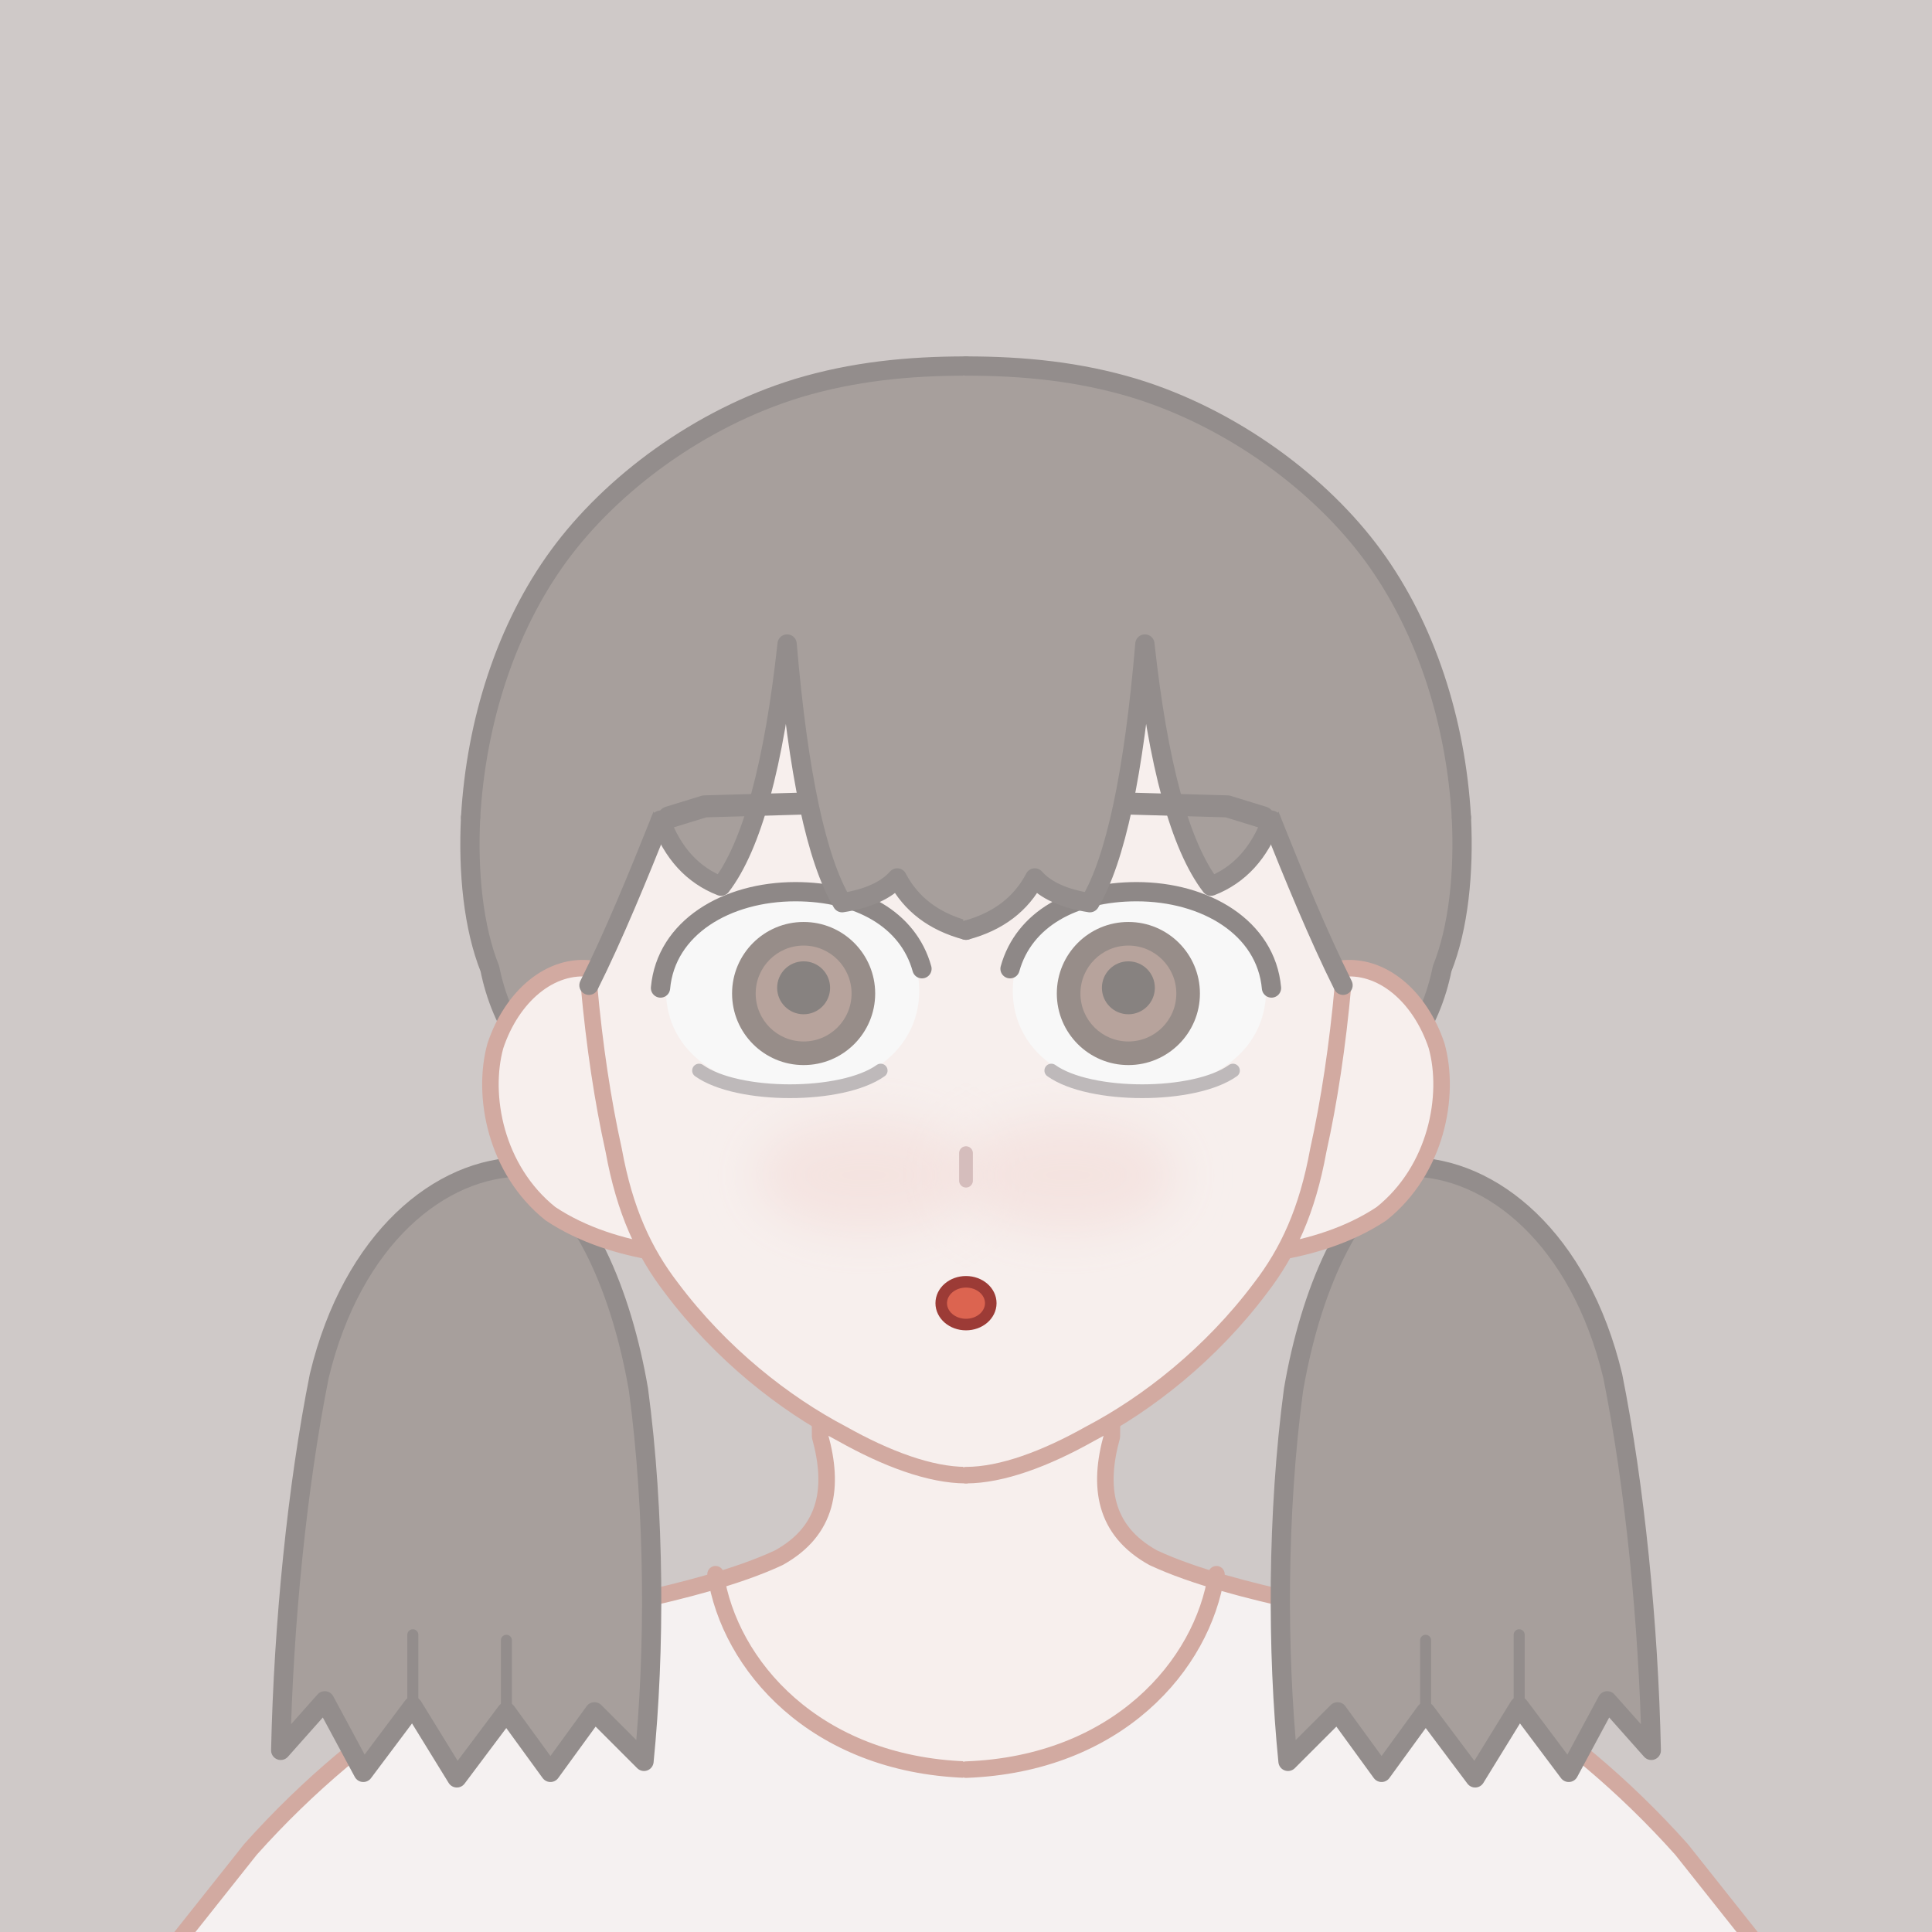
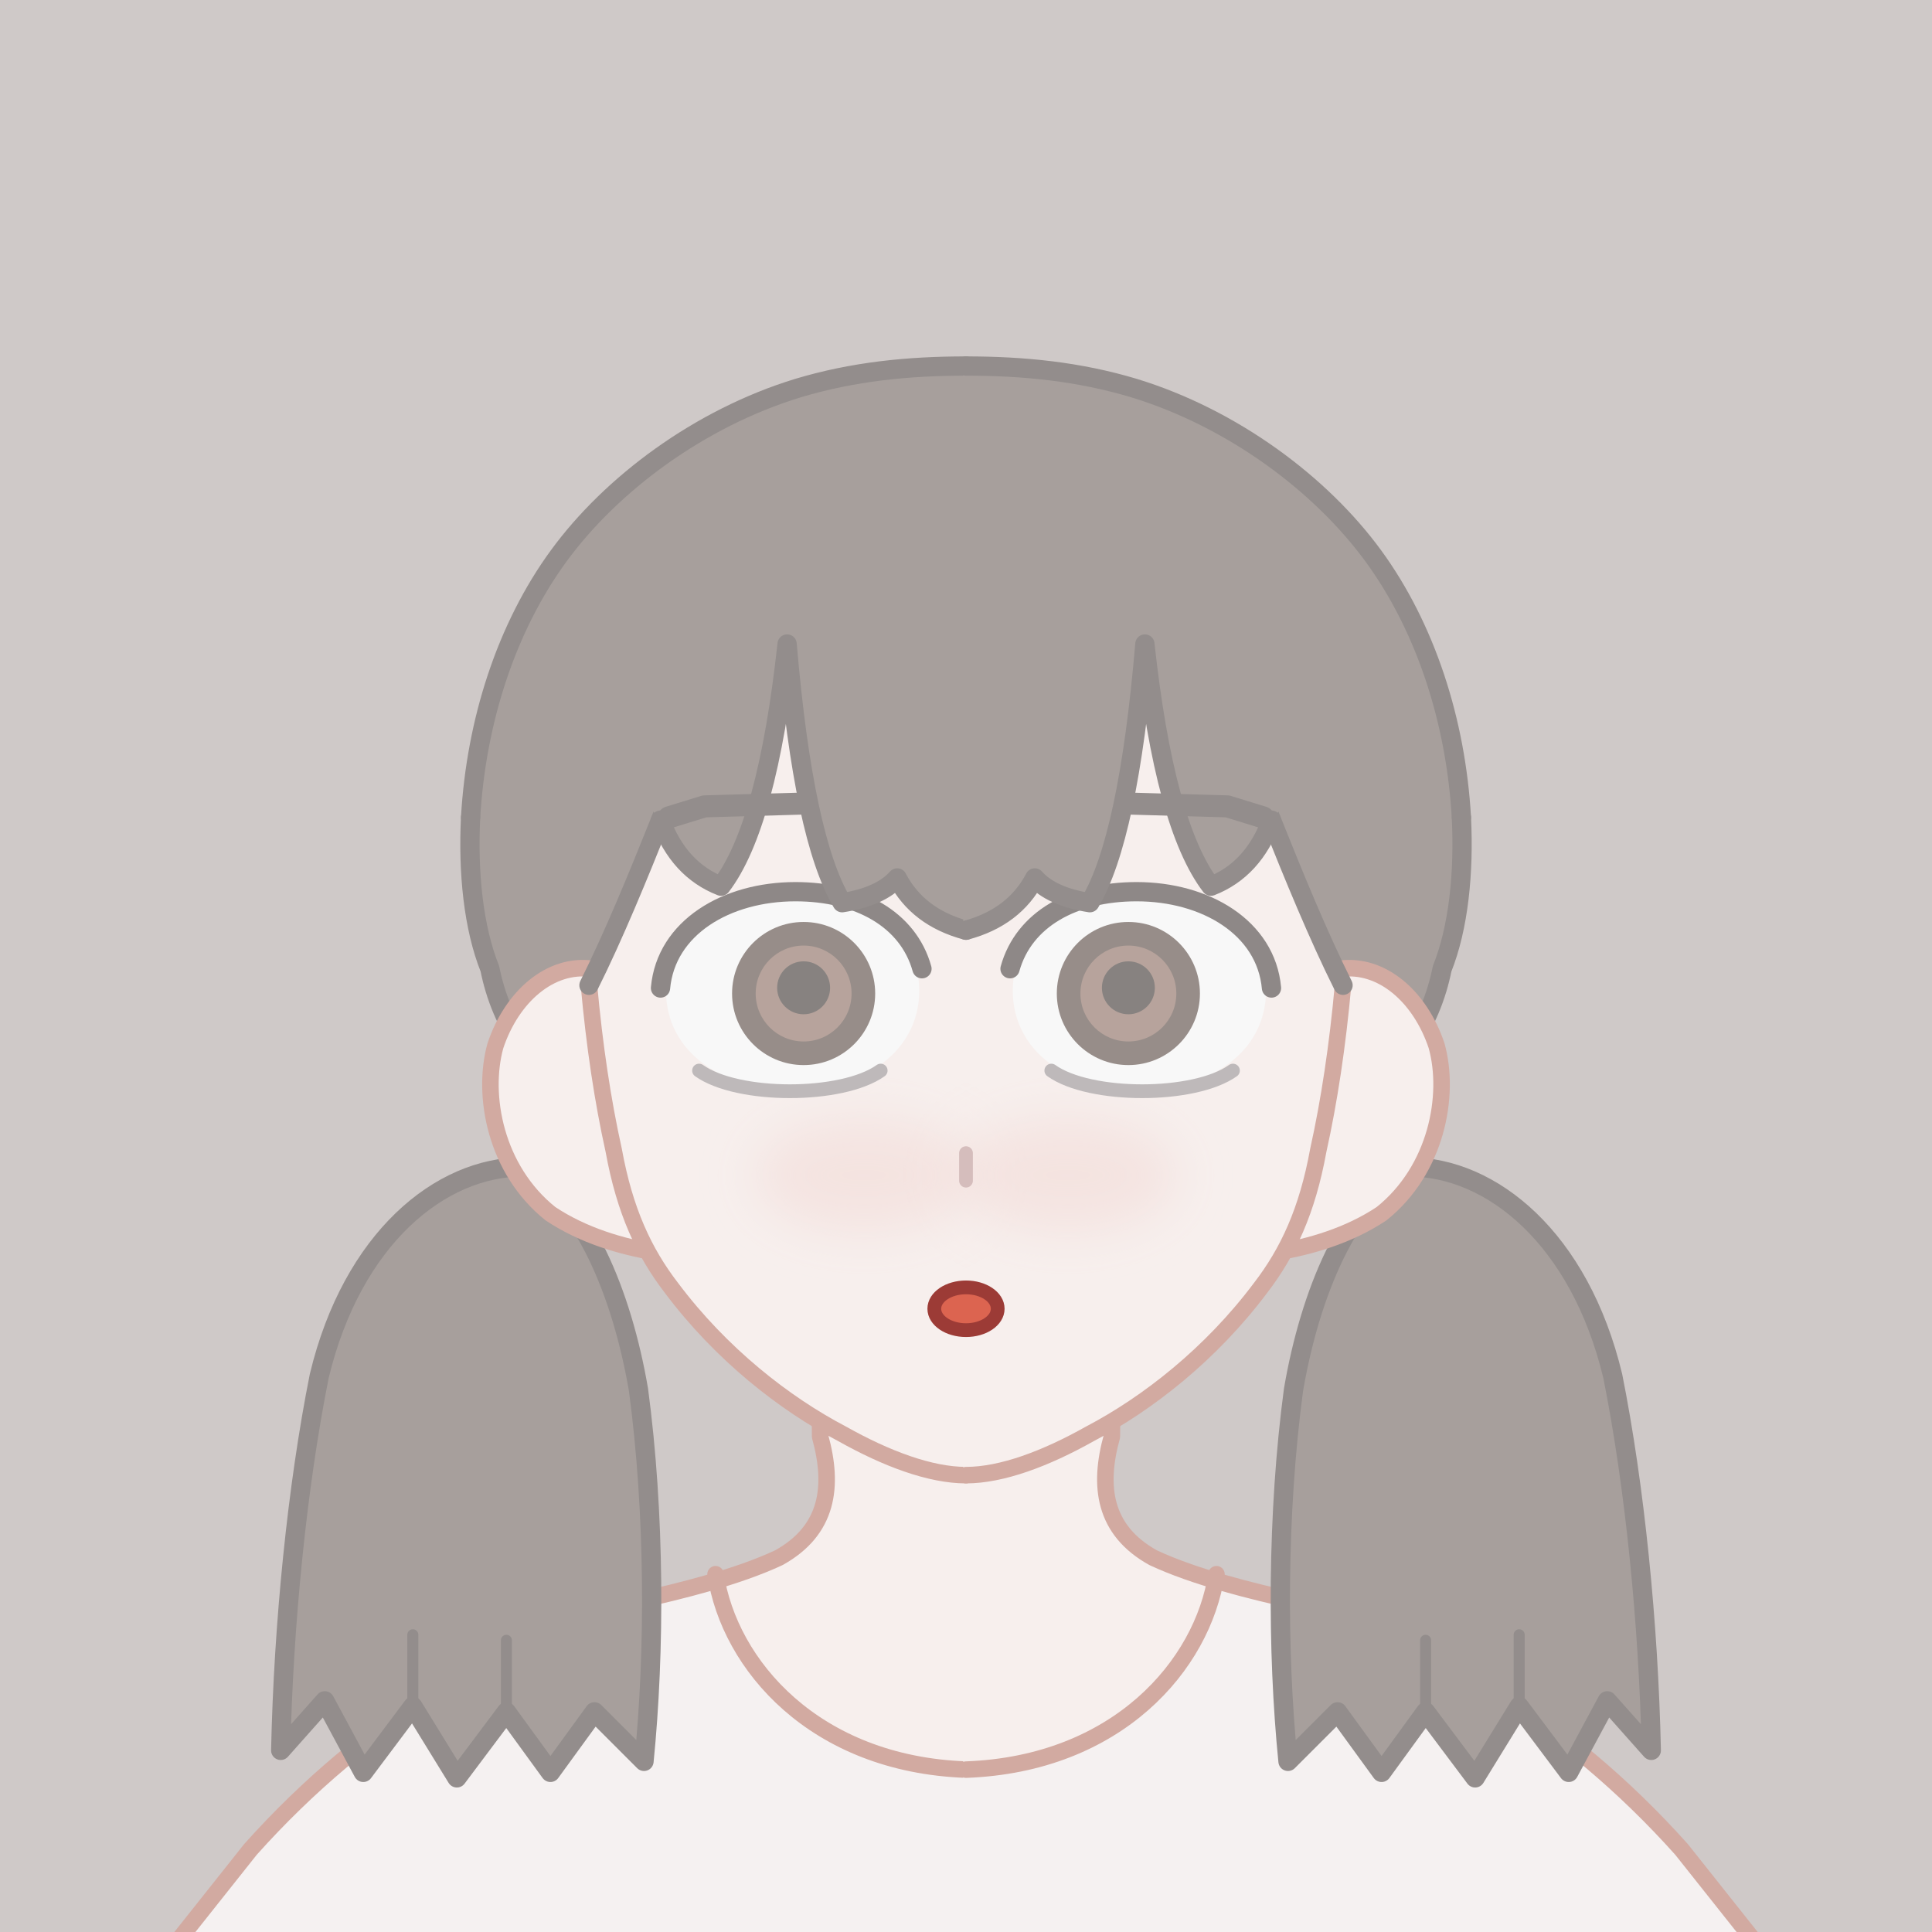
<svg xmlns="http://www.w3.org/2000/svg" width="702" height="702" viewBox="0 0 702 702">
  <defs>
    <clipPath id="clip-path-1">
      <path d="M242 389.2 L386 389.2 L386 464.8 L242 464.8 Z" />
    </clipPath>
    <filter id="filter-1" filterUnits="userSpaceOnUse" x="245" y="377" width="138" height="100" color-interpolation-filters="sRGB">
      <feGaussianBlur in="SourceGraphic" stdDeviation="9" color-interpolation-filters="linearRGB" />
    </filter>
    <clipPath id="clip-path-2">
      <path d="M460 389.2 L316 389.2 L316 464.8 L460 464.8 Z" />
    </clipPath>
    <filter id="filter-2" filterUnits="userSpaceOnUse" x="319" y="377" width="138" height="100" color-interpolation-filters="sRGB">
      <feGaussianBlur in="SourceGraphic" stdDeviation="9" color-interpolation-filters="linearRGB" />
    </filter>
    <clipPath id="clip-path-3">
      <path d="M242 360 C242 338 262 326 288 326 C314 326 334 338 334 360 C334 382 314 396 288 396 C262 396 242 382 242 360 Z" />
    </clipPath>
    <clipPath id="clip-path-4">
      <path d="M460 360 C460 338 440 326 414 326 C388 326 368 338 368 360 C368 382 388 396 414 396 C440 396 460 382 460 360 Z" />
    </clipPath>
  </defs>
  <g id="_ref">
    <g opacity="0.5">
      <rect x="0" y="0" width="702" height="702" fill="#ada19f" />
      <g data-layer="body">
        <g>
          <path d="M260 573 L230 582 C183 596 133 625 91 672 L60 712 L352 712 L352 643 C296 641 265 605 260 573 Z" fill="#f9f2f1" />
          <path d="M296 490 L298 522 C303 540 301 556 283 566 L260 573 C265 605 296 641 352 643 L352 490 Z" fill="#fdeeea" />
          <path d="M230 582 C183 596 133 625 91 672 L64 706" fill="none" stroke="#b46352" stroke-width="6" stroke-linecap="round" stroke-linejoin="round" />
          <path d="M296 500 C298 510 298 516 298 522 C303 540 301 556 283 566 C268 573 248 578 230 582" fill="none" stroke="#b46352" stroke-width="6" stroke-linecap="round" stroke-linejoin="round" />
          <path d="M260 572 C265 605 296 641 351 643" fill="none" stroke="#b46352" stroke-width="6" stroke-linecap="round" stroke-linejoin="round" />
        </g>
        <g>
          <path d="M442 573 L472 582 C519 596 569 625 611 672 L642 712 L350 712 L350 643 C406 641 437 605 442 573 Z" fill="#f9f2f1" />
          <path d="M406 490 L404 522 C399 540 401 556 419 566 L442 573 C437 605 406 641 350 643 L350 490 Z" fill="#fdeeea" />
          <path d="M472 582 C519 596 569 625 611 672 L638 706" fill="none" stroke="#b46352" stroke-width="6" stroke-linecap="round" stroke-linejoin="round" />
          <path d="M406 500 C404 510 404 516 404 522 C399 540 401 556 419 566 C434 573 454 578 472 582" fill="none" stroke="#b46352" stroke-width="6" stroke-linecap="round" stroke-linejoin="round" />
          <path d="M442 572 C437 605 406 641 351 643" fill="none" stroke="#b46352" stroke-width="6" stroke-linecap="round" stroke-linejoin="round" />
        </g>
      </g>
      <g data-layer="hairMid">
        <g>
          <path d="M190 424 C160 424 128 450 116 500 C108 540 103 590 102 636 L118 618 L132 644 L150 620 L166 646 L184 622 L200 644 L216 622 L234 640 C238 600 238 550 232 505 C226 470 212 436 190 424 Z" fill="#5d4e48" />
          <path d="M190 424 C160 424 128 450 116 500 C108 540 103 590 102 636 L118 618 L132 644 L150 620 L166 646 L184 622 L200 644 L216 622 L234 640 C238 600 238 550 232 505 C226 470 212 436 190 424 Z" fill="none" stroke="#352a27" stroke-width="7" stroke-linecap="round" stroke-linejoin="round" />
          <line x1="150" y1="620" x2="150" y2="594" fill="none" stroke="#352a27" stroke-width="4" stroke-linecap="round" stroke-linejoin="round" />
          <line x1="184" y1="622" x2="184" y2="596" fill="none" stroke="#352a27" stroke-width="4" stroke-linecap="round" stroke-linejoin="round" />
        </g>
        <g>
          <path d="M512 424 C542 424 574 450 586 500 C594 540 599 590 600 636 L584 618 L570 644 L552 620 L536 646 L518 622 L502 644 L486 622 L468 640 C464 600 464 550 470 505 C476 470 490 436 512 424 Z" fill="#5d4e48" />
          <path d="M512 424 C542 424 574 450 586 500 C594 540 599 590 600 636 L584 618 L570 644 L552 620 L536 646 L518 622 L502 644 L486 622 L468 640 C464 600 464 550 470 505 C476 470 490 436 512 424 Z" fill="none" stroke="#352a27" stroke-width="7" stroke-linecap="round" stroke-linejoin="round" />
          <line x1="552" y1="620" x2="552" y2="594" fill="none" stroke="#352a27" stroke-width="4" stroke-linecap="round" stroke-linejoin="round" />
          <line x1="518" y1="622" x2="518" y2="596" fill="none" stroke="#352a27" stroke-width="4" stroke-linecap="round" stroke-linejoin="round" />
        </g>
      </g>
      <g data-layer="hairBase">
        <g>
          <path d="M352 133 L351 133 C330 133 310 135 290 141 C254 152 222 176 203 202 C184 228 173 262 171 297 C170 317 172 337 178 352 C180 362 184 372 190 380 L198 386 L352 386 Z" fill="#5d4e48" />
          <path d="M351 133 C330 133 310 135 290 141 C254 152 222 176 203 202 C184 228 173 262 171 297" fill="none" stroke="#352a27" stroke-width="7" stroke-linecap="round" stroke-linejoin="round" />
          <path d="M171 297 C170 317 172 337 178 352 C180 362 184 372 190 380" fill="none" stroke="#352a27" stroke-width="7" stroke-linecap="round" stroke-linejoin="round" />
        </g>
        <g>
          <path d="M350 133 L351 133 C372 133 392 135 412 141 C448 152 480 176 499 202 C518 228 529 262 531 297 C532 317 530 337 524 352 C522 362 518 372 512 380 L504 386 L350 386 Z" fill="#5d4e48" />
          <path d="M351 133 C372 133 392 135 412 141 C448 152 480 176 499 202 C518 228 529 262 531 297" fill="none" stroke="#352a27" stroke-width="7" stroke-linecap="round" stroke-linejoin="round" />
          <path d="M531 297 C532 317 530 337 524 352 C522 362 518 372 512 380" fill="none" stroke="#352a27" stroke-width="7" stroke-linecap="round" stroke-linejoin="round" />
        </g>
      </g>
      <g data-layer="ear">
        <g>
          <path d="M215 352 C200 350 186 362 180 380 C175 398 180 425 200 441 C212 449 226 453 238 455 L225 380 Z" fill="#fdeeea" />
          <path d="M215 352 C200 350 186 362 180 380 C175 398 180 425 200 441 C212 449 226 453 238 455" fill="none" stroke="#b46352" stroke-width="6" stroke-linecap="round" stroke-linejoin="round" />
        </g>
        <g>
          <path d="M487 352 C502 350 516 362 522 380 C527 398 522 425 502 441 C490 449 476 453 464 455 L477 380 Z" fill="#fdeeea" />
          <path d="M487 352 C502 350 516 362 522 380 C527 398 522 425 502 441 C490 449 476 453 464 455" fill="none" stroke="#b46352" stroke-width="6" stroke-linecap="round" stroke-linejoin="round" />
        </g>
      </g>
      <g data-layer="face">
        <g>
          <path d="M352 200 L351 200 C322 200 296 208 278 228 C262 246 250 272 240 298 C232 318 223 340 214 358 C216 380 219 400 223 418 C227 440 234 455 244 468 C262 492 285 510 306 521 C322 530 338 536 351 536 L352 536 Z" fill="#fdeeea" />
          <path d="M214 358 C216 380 219 400 223 418 C227 440 234 455 244 468 C262 492 285 510 306 521 C322 530 338 536 351 536" fill="none" stroke="#b46352" stroke-width="6" stroke-linecap="round" stroke-linejoin="round" />
        </g>
        <g>
          <path d="M350 200 L351 200 C380 200 406 208 424 228 C440 246 452 272 462 298 C470 318 479 340 488 358 C486 380 483 400 479 418 C475 440 468 455 458 468 C440 492 417 510 396 521 C380 530 364 536 351 536 L350 536 Z" fill="#fdeeea" />
          <path d="M488 358 C486 380 483 400 479 418 C475 440 468 455 458 468 C440 492 417 510 396 521 C380 530 364 536 351 536" fill="none" stroke="#b46352" stroke-width="6" stroke-linecap="round" stroke-linejoin="round" />
        </g>
      </g>
      <g data-layer="makeup">
        <g clip-path="url(#clip-path-1)">
          <g filter="url(#filter-1)">
            <ellipse cx="314" cy="427" rx="40" ry="21" fill="#f3bfb8" opacity="0.5" />
          </g>
        </g>
        <g clip-path="url(#clip-path-2)">
          <g filter="url(#filter-2)">
            <ellipse cx="388" cy="427" rx="40" ry="21" fill="#f3bfb8" opacity="0.5" />
          </g>
        </g>
      </g>
      <g data-layer="mouth">
        <line x1="351" y1="419" x2="351" y2="429" fill="none" stroke="#b98a88" stroke-width="5" stroke-linecap="round" />
      </g>
      <g data-layer="eye">
        <path d="M242 360 C242 338 262 326 288 326 C314 326 334 338 334 360 C334 382 314 396 288 396 C262 396 242 382 242 360 Z" fill="#ffffff" />
        <g clip-path="url(#clip-path-3)">
          <g>
            <circle cx="292" cy="361" r="26" fill="#3e2a22" />
            <circle cx="292" cy="361" r="17.42" fill="#7e5647" />
            <circle cx="292" cy="358.92" r="9.62" fill="#1e1410" />
          </g>
        </g>
        <g>
          <path d="M254 389 C268 399 306 399 320 389" fill="none" stroke="#8b8284" stroke-width="5" stroke-linecap="round" />
          <path d="M240 359 C242 337 264 324 289 324 C312 324 330 334 335 352" fill="none" stroke="#2b201d" stroke-width="7" stroke-linecap="round" stroke-linejoin="round" />
        </g>
        <g>
          <path d="M460 360 C460 338 440 326 414 326 C388 326 368 338 368 360 C368 382 388 396 414 396 C440 396 460 382 460 360 Z" fill="#ffffff" />
          <g clip-path="url(#clip-path-4)">
            <g>
              <circle cx="410" cy="361" r="26" fill="#3e2a22" />
              <circle cx="410" cy="361" r="17.42" fill="#7e5647" />
              <circle cx="410" cy="358.92" r="9.62" fill="#1e1410" />
            </g>
          </g>
          <g>
            <path d="M448 389 C434 399 396 399 382 389" fill="none" stroke="#8b8284" stroke-width="5" stroke-linecap="round" />
            <path d="M462 359 C460 337 438 324 413 324 C390 324 372 334 367 352" fill="none" stroke="#2b201d" stroke-width="7" stroke-linecap="round" stroke-linejoin="round" />
          </g>
        </g>
      </g>
      <g data-layer="hairLine">
        <path d="M351 200 C322 200 296 208 278 228 C262 246 250 272 240 298 C232 318 223 340 214 358" fill="none" stroke="#352a27" stroke-width="7" stroke-linecap="round" stroke-linejoin="round" />
        <path d="M351 200 C380 200 406 208 424 228 C440 246 452 272 462 298 C470 318 479 340 488 358" fill="none" stroke="#352a27" stroke-width="7" stroke-linecap="round" stroke-linejoin="round" />
      </g>
      <g data-layer="hairFront">
        <g>
          <path d="M240 298 C244.4 310 251.733 318 262 322 C273.2 307.333 281.2 278 286 234 C290 281 296.667 312.333 306 328 C315.333 326.533 322 323.533 326 319 C331 328.533 339.333 334.867 351 338 L352 338 L352 150 L200 250 Z" fill="#5d4e48" />
          <path d="M240 298 C244.4 310 251.733 318 262 322 C273.2 307.333 281.2 278 286 234 C290 281 296.667 312.333 306 328 C315.333 326.533 322 323.533 326 319 C331 328.533 339.333 334.867 351 338" fill="none" stroke="#352a27" stroke-width="7" stroke-linecap="round" stroke-linejoin="round" />
        </g>
        <g>
          <path d="M462 298 C457.6 310 450.267 318 440 322 C428.8 307.333 420.8 278 416 234 C412 281 405.333 312.333 396 328 C386.667 326.533 380 323.533 376 319 C371 328.533 362.667 334.867 351 338 L350 338 L350 150 L502 250 Z" fill="#5d4e48" />
          <path d="M462 298 C457.6 310 450.267 318 440 322 C428.8 307.333 420.8 278 416 234 C412 281 405.333 312.333 396 328 C386.667 326.533 380 323.533 376 319 C371 328.533 362.667 334.867 351 338" fill="none" stroke="#352a27" stroke-width="7" stroke-linecap="round" stroke-linejoin="round" />
        </g>
      </g>
      <g data-layer="brow">
        <polyline points="243,297 256,293 291,292" fill="none" stroke="#352a27" stroke-width="8" stroke-linecap="round" stroke-linejoin="round" />
        <polyline points="459,297 446,293 411,292" fill="none" stroke="#352a27" stroke-width="8" stroke-linecap="round" stroke-linejoin="round" />
      </g>
    </g>
  </g>
  <g id="full">
-     <ellipse cx="351" cy="473.516" rx="9" ry="7.768" fill="#dc6450" stroke="#9c3b36" stroke-width="4.202" />
+     <ellipse cx="351" cy="475.544" rx="11.517" ry="7.768" fill="#dc6450" stroke="#9c3b36" stroke-width="5" />
  </g>
</svg>
